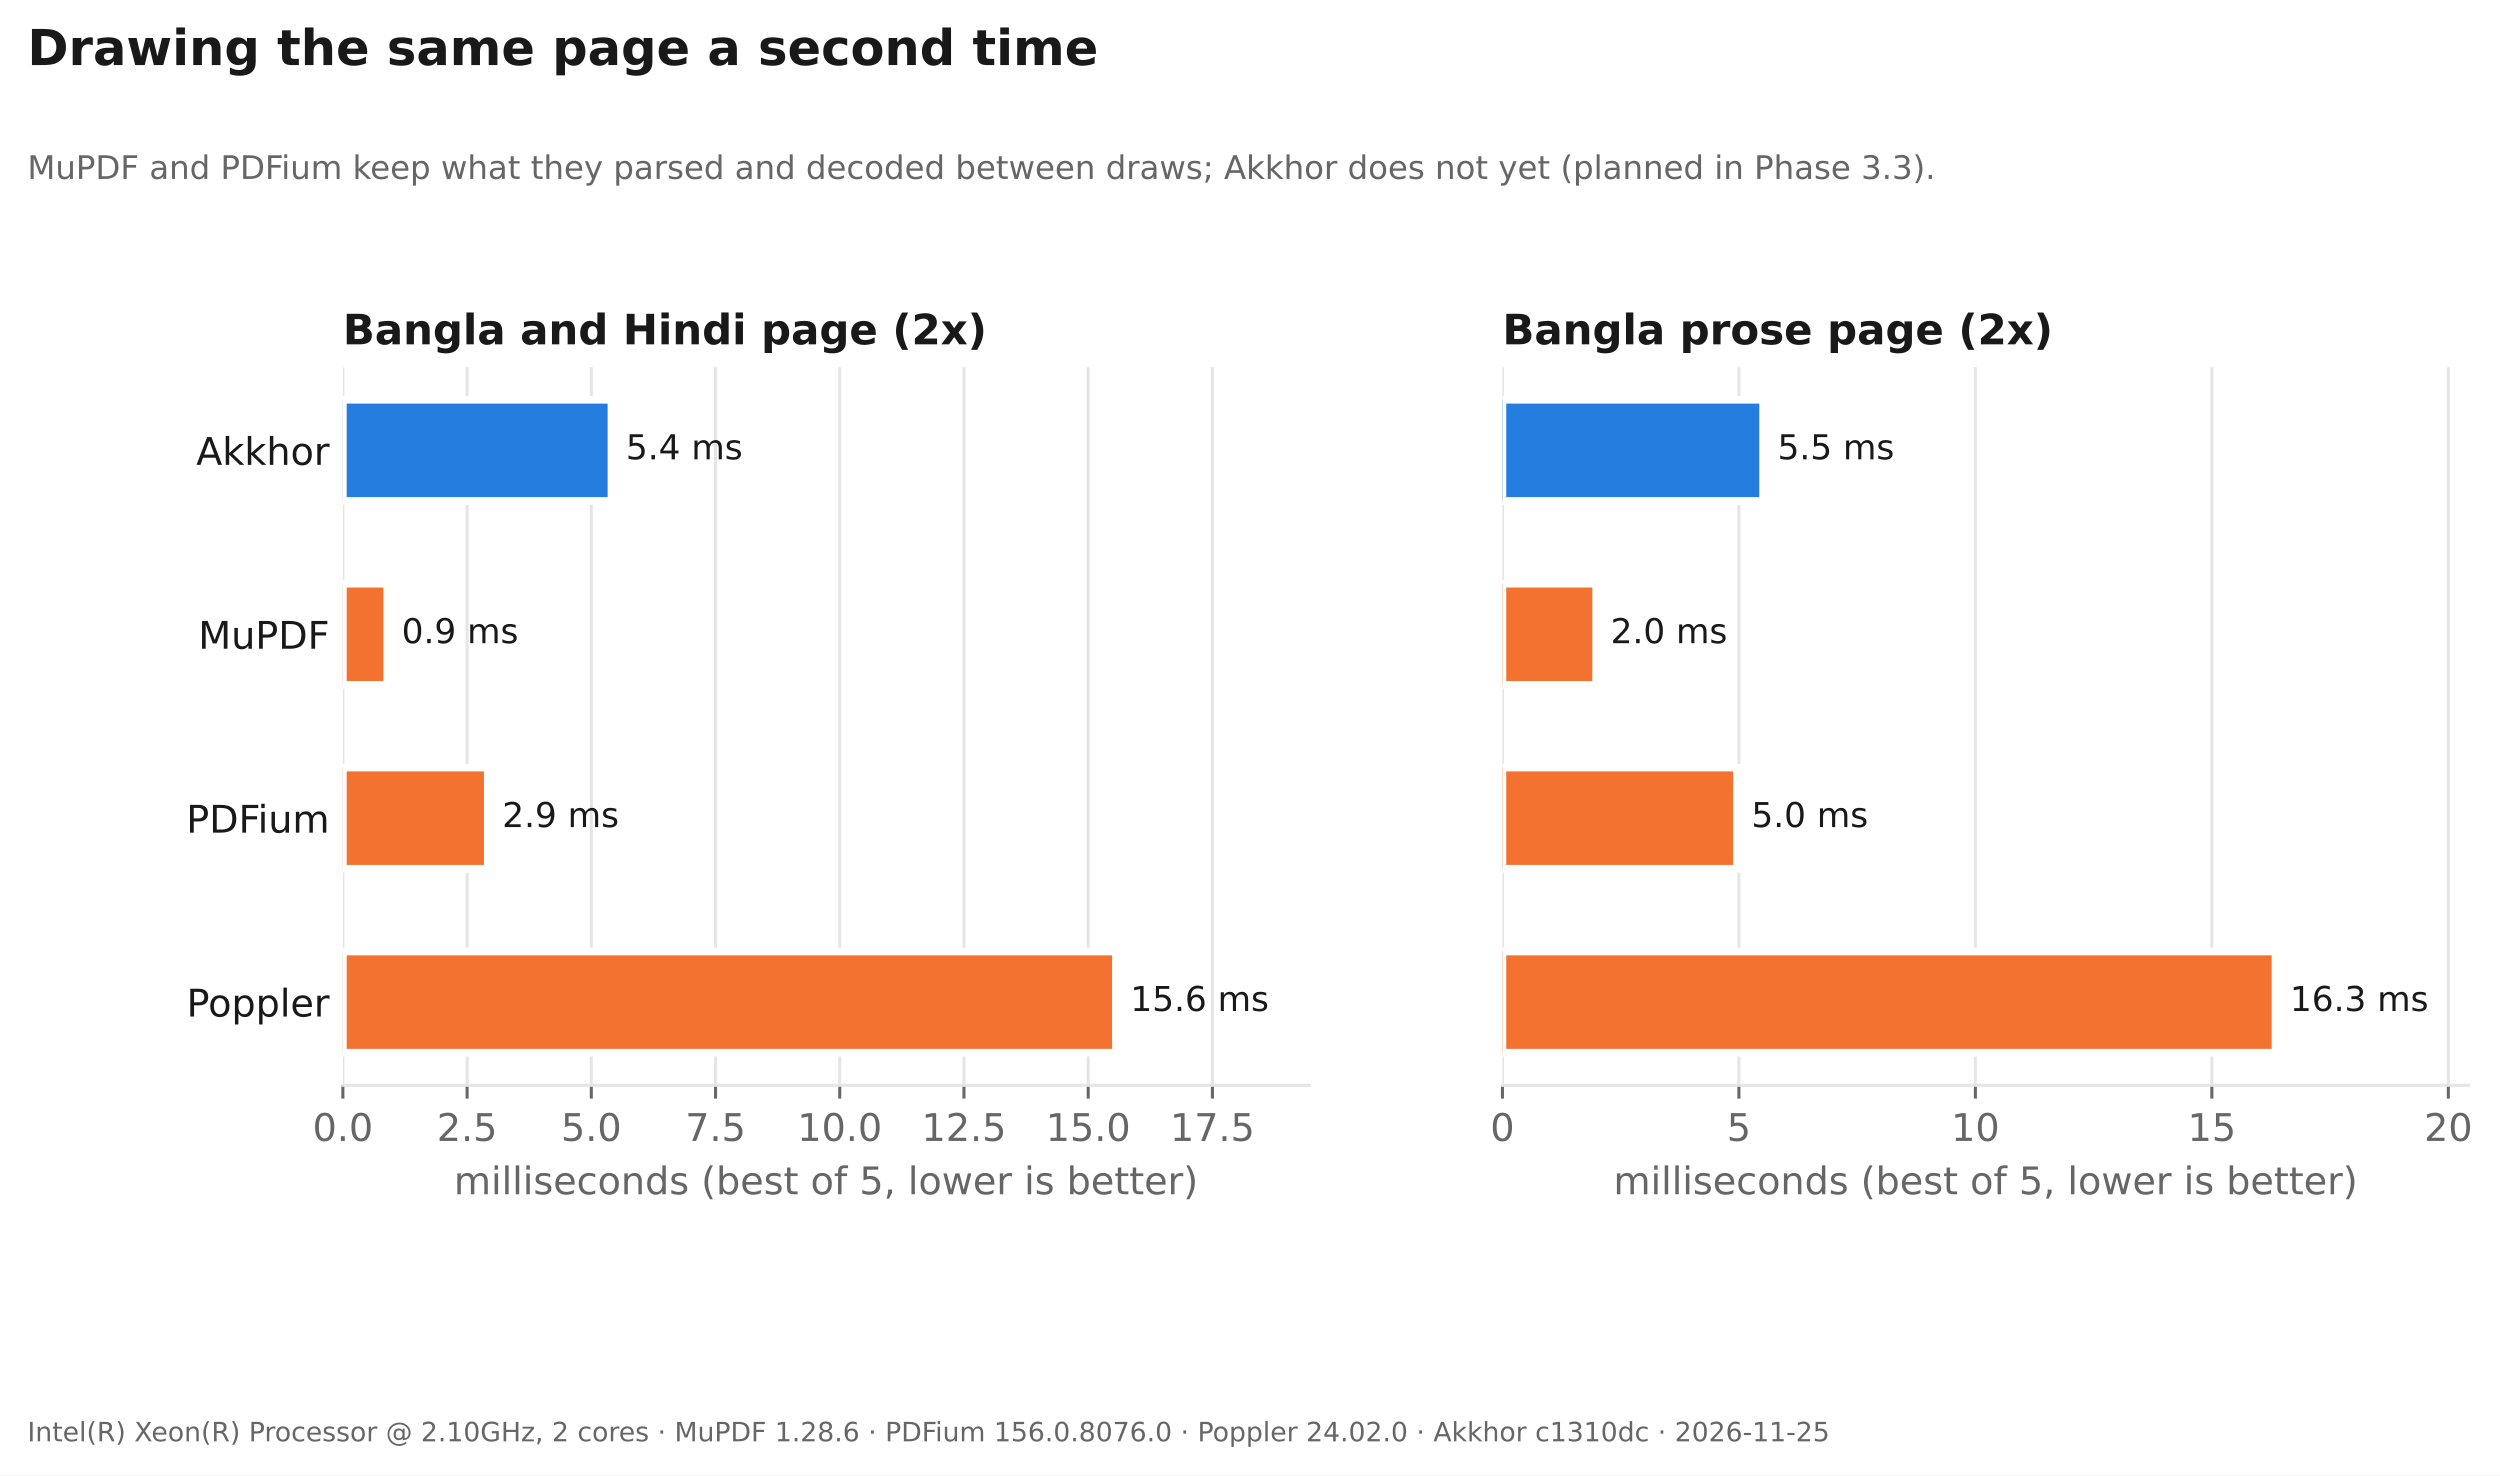
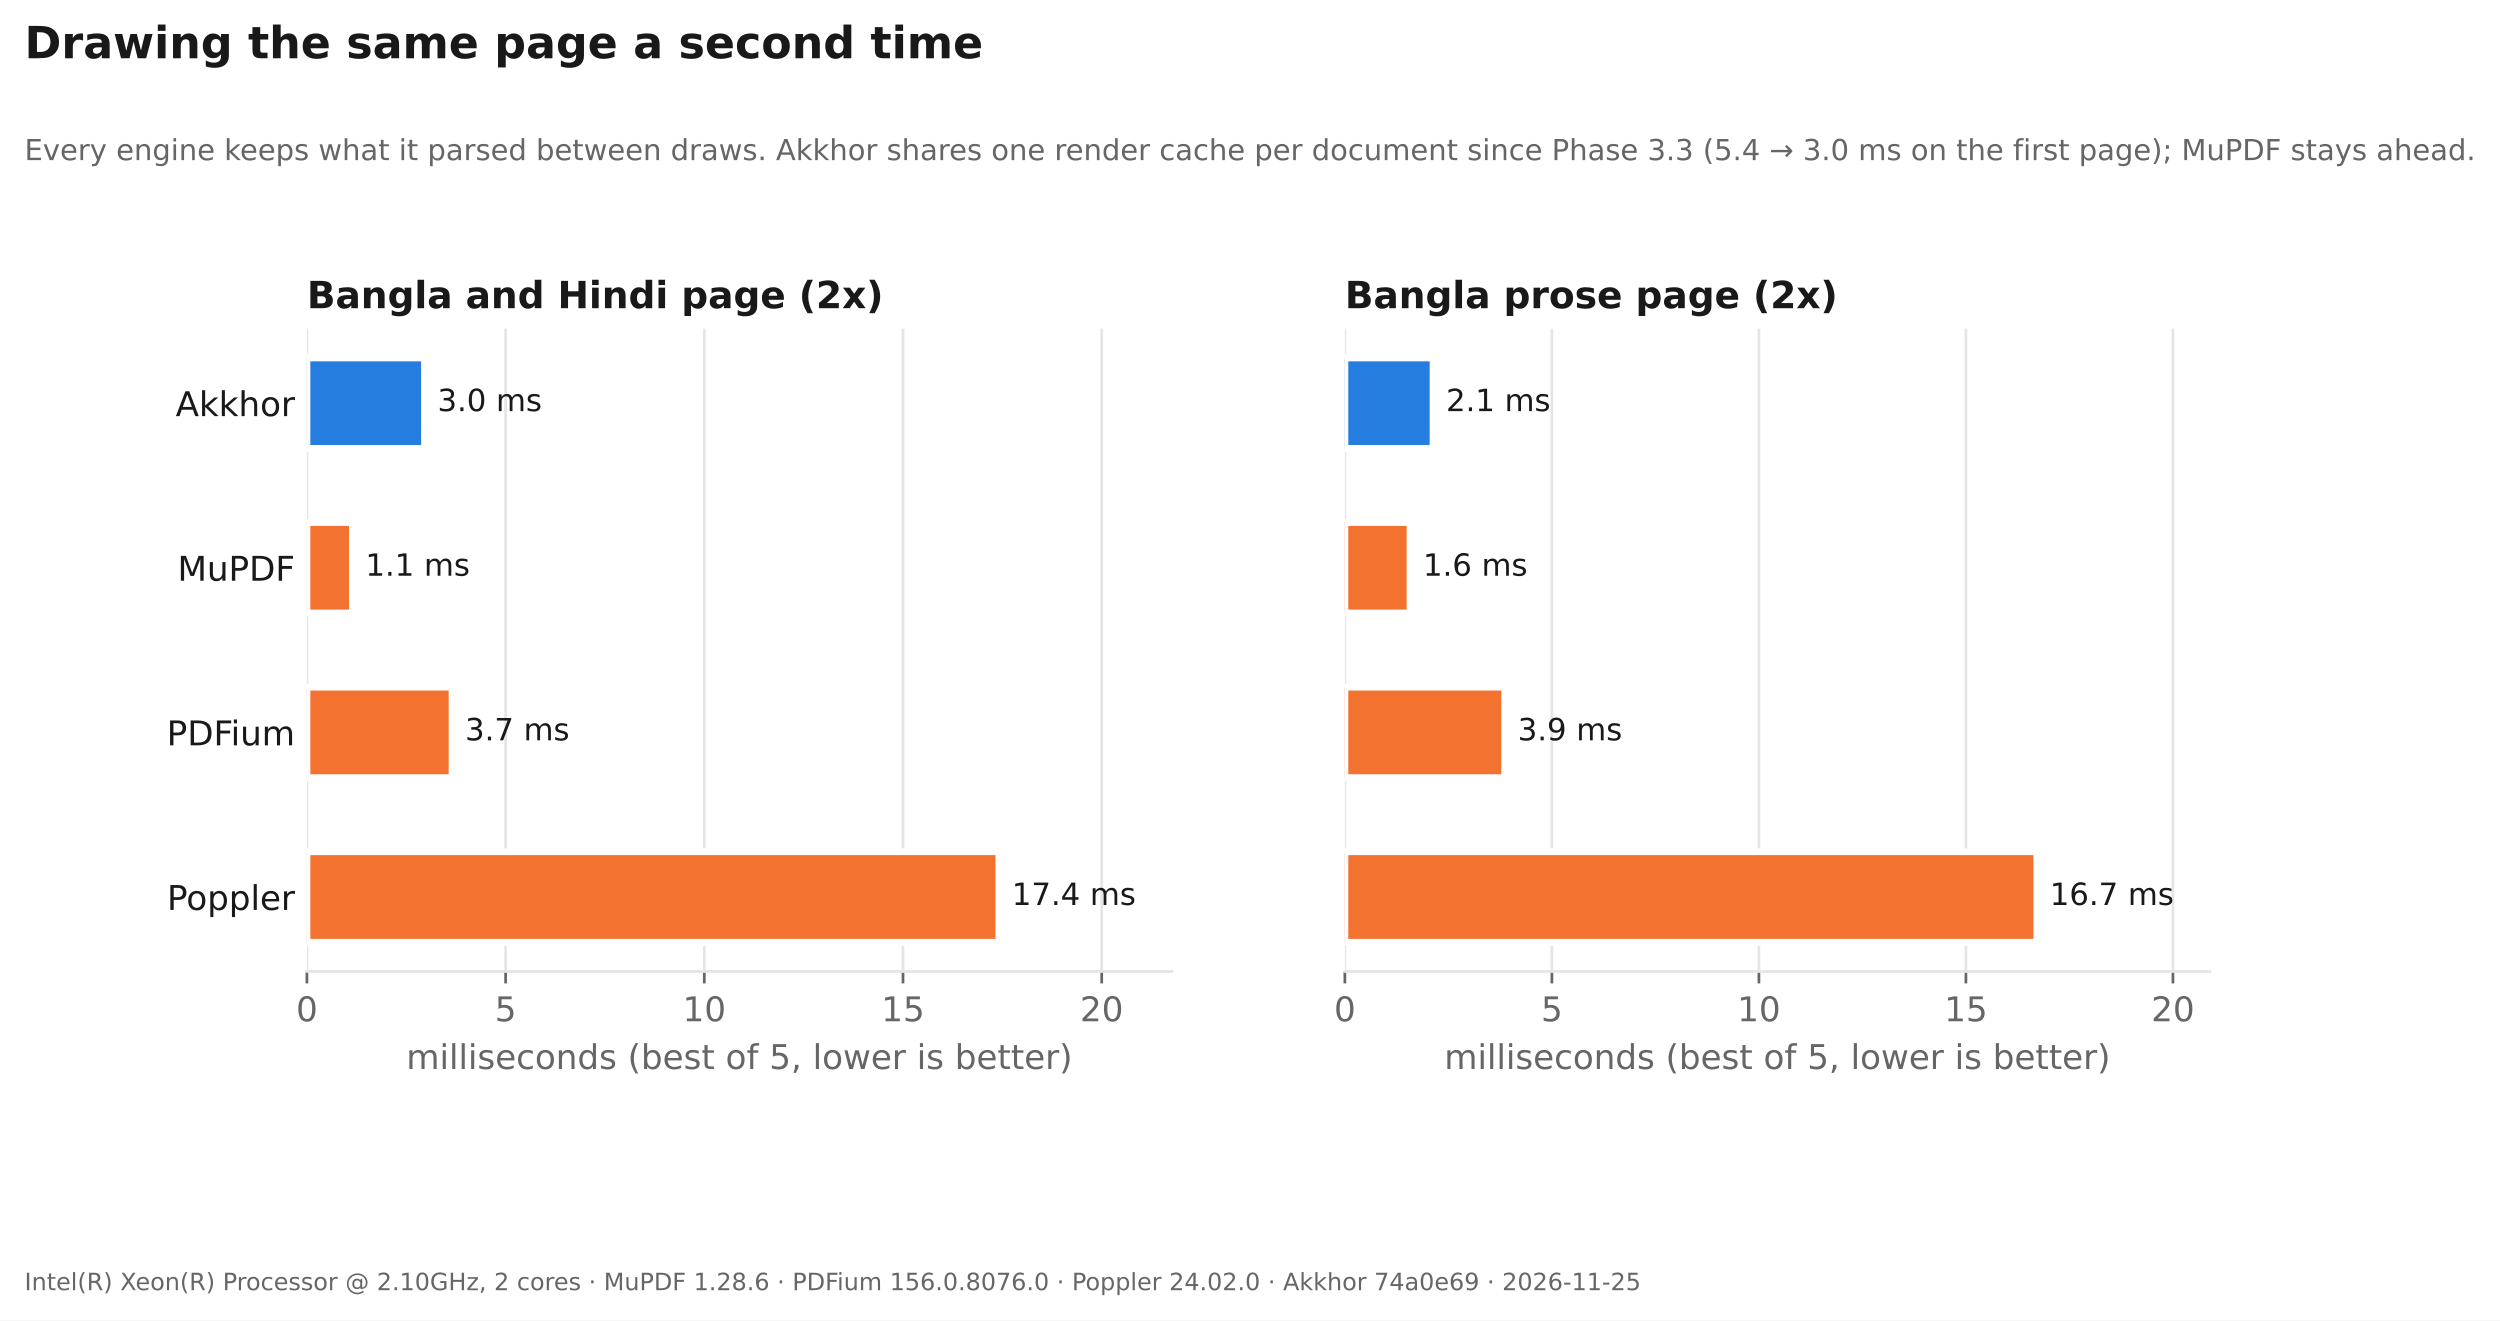
- <svg xmlns="http://www.w3.org/2000/svg" xmlns:xlink="http://www.w3.org/1999/xlink" width="656.209pt" height="387.202pt" viewBox="0 0 656.209 387.202" version="1.1">
+ <svg xmlns="http://www.w3.org/2000/svg" xmlns:xlink="http://www.w3.org/1999/xlink" width="733.084pt" height="387.202pt" viewBox="0 0 733.084 387.202" version="1.1">
  <defs>
    <style type="text/css">*{stroke-linejoin: round; stroke-linecap: butt}</style>
  </defs>
  <g id="figure_1">
    <g id="patch_1">
-       <path d="M 0 387.202  L 656.209 387.202  L 656.209 0  L 0 0  z " style="fill: #ffffff" />
+       <path d="M 0 387.202  L 733.084 387.202  L 733.084 0  L 0 0  z " style="fill: #ffffff" />
    </g>
    <g id="axes_1">
      <g id="patch_2">
        <path d="M 90 284.873  L 343.636 284.873  L 343.636 96.377  L 90 96.377  z " style="fill: #ffffff" />
      </g>
      <g id="matplotlib.axis_1">
        <g id="xtick_1">
          <g id="line2d_1">
-             <path d="M 90 284.873  L 90 96.377  " clip-path="url(#peb1d6f8722)" style="fill: none; stroke: #e5e5e5; stroke-width: 0.8; stroke-linecap: square" />
+             <path d="M 90 284.873  L 90 96.377  " clip-path="url(#p897257b5e4)" style="fill: none; stroke: #e5e5e5; stroke-width: 0.8; stroke-linecap: square" />
          </g>
          <g id="line2d_2">
            <defs>
-               <path id="md791f302a6" d="M 0 0  L 0 3.5  " style="stroke: #666666; stroke-width: 0.8" />
+               <path id="m7581467f83" d="M 0 0  L 0 3.5  " style="stroke: #666666; stroke-width: 0.8" />
            </defs>
            <g>
-               <use xlink:href="#md791f302a6" x="90" y="284.873" style="fill: #666666; stroke: #666666; stroke-width: 0.8" />
+               <use xlink:href="#m7581467f83" x="90" y="284.873" style="fill: #666666; stroke: #666666; stroke-width: 0.8" />
            </g>
          </g>
          <g id="text_1">
-             <text style="font-size: 10px; font-family: 'DejaVu Sans'; text-anchor: middle; fill: #666666" x="90" y="299.471" transform="rotate(-0 90 299.4707)">0.0</text>
+             <text style="font-size: 10px; font-family: 'DejaVu Sans'; text-anchor: middle; fill: #666666" x="90" y="299.471" transform="rotate(-0 90 299.4707)">0</text>
          </g>
        </g>
        <g id="xtick_2">
          <g id="line2d_3">
-             <path d="M 122.605 284.873  L 122.605 96.377  " clip-path="url(#peb1d6f8722)" style="fill: none; stroke: #e5e5e5; stroke-width: 0.8; stroke-linecap: square" />
+             <path d="M 148.264 284.873  L 148.264 96.377  " clip-path="url(#p897257b5e4)" style="fill: none; stroke: #e5e5e5; stroke-width: 0.8; stroke-linecap: square" />
          </g>
          <g id="line2d_4">
            <g>
-               <use xlink:href="#md791f302a6" x="122.605" y="284.873" style="fill: #666666; stroke: #666666; stroke-width: 0.8" />
+               <use xlink:href="#m7581467f83" x="148.264" y="284.873" style="fill: #666666; stroke: #666666; stroke-width: 0.8" />
            </g>
          </g>
          <g id="text_2">
-             <text style="font-size: 10px; font-family: 'DejaVu Sans'; text-anchor: middle; fill: #666666" x="122.605" y="299.471" transform="rotate(-0 122.6053 299.4707)">2.5</text>
+             <text style="font-size: 10px; font-family: 'DejaVu Sans'; text-anchor: middle; fill: #666666" x="148.264" y="299.471" transform="rotate(-0 148.2637 299.4707)">5</text>
          </g>
        </g>
        <g id="xtick_3">
          <g id="line2d_5">
-             <path d="M 155.211 284.873  L 155.211 96.377  " clip-path="url(#peb1d6f8722)" style="fill: none; stroke: #e5e5e5; stroke-width: 0.8; stroke-linecap: square" />
+             <path d="M 206.527 284.873  L 206.527 96.377  " clip-path="url(#p897257b5e4)" style="fill: none; stroke: #e5e5e5; stroke-width: 0.8; stroke-linecap: square" />
          </g>
          <g id="line2d_6">
            <g>
-               <use xlink:href="#md791f302a6" x="155.211" y="284.873" style="fill: #666666; stroke: #666666; stroke-width: 0.8" />
+               <use xlink:href="#m7581467f83" x="206.527" y="284.873" style="fill: #666666; stroke: #666666; stroke-width: 0.8" />
            </g>
          </g>
          <g id="text_3">
-             <text style="font-size: 10px; font-family: 'DejaVu Sans'; text-anchor: middle; fill: #666666" x="155.211" y="299.471" transform="rotate(-0 155.2105 299.4707)">5.0</text>
+             <text style="font-size: 10px; font-family: 'DejaVu Sans'; text-anchor: middle; fill: #666666" x="206.527" y="299.471" transform="rotate(-0 206.5274 299.4707)">10</text>
          </g>
        </g>
        <g id="xtick_4">
          <g id="line2d_7">
-             <path d="M 187.816 284.873  L 187.816 96.377  " clip-path="url(#peb1d6f8722)" style="fill: none; stroke: #e5e5e5; stroke-width: 0.8; stroke-linecap: square" />
+             <path d="M 264.791 284.873  L 264.791 96.377  " clip-path="url(#p897257b5e4)" style="fill: none; stroke: #e5e5e5; stroke-width: 0.8; stroke-linecap: square" />
          </g>
          <g id="line2d_8">
            <g>
-               <use xlink:href="#md791f302a6" x="187.816" y="284.873" style="fill: #666666; stroke: #666666; stroke-width: 0.8" />
+               <use xlink:href="#m7581467f83" x="264.791" y="284.873" style="fill: #666666; stroke: #666666; stroke-width: 0.8" />
            </g>
          </g>
          <g id="text_4">
-             <text style="font-size: 10px; font-family: 'DejaVu Sans'; text-anchor: middle; fill: #666666" x="187.816" y="299.471" transform="rotate(-0 187.8158 299.4707)">7.5</text>
+             <text style="font-size: 10px; font-family: 'DejaVu Sans'; text-anchor: middle; fill: #666666" x="264.791" y="299.471" transform="rotate(-0 264.791 299.4707)">15</text>
          </g>
        </g>
        <g id="xtick_5">
          <g id="line2d_9">
-             <path d="M 220.421 284.873  L 220.421 96.377  " clip-path="url(#peb1d6f8722)" style="fill: none; stroke: #e5e5e5; stroke-width: 0.8; stroke-linecap: square" />
+             <path d="M 323.055 284.873  L 323.055 96.377  " clip-path="url(#p897257b5e4)" style="fill: none; stroke: #e5e5e5; stroke-width: 0.8; stroke-linecap: square" />
          </g>
          <g id="line2d_10">
            <g>
-               <use xlink:href="#md791f302a6" x="220.421" y="284.873" style="fill: #666666; stroke: #666666; stroke-width: 0.8" />
+               <use xlink:href="#m7581467f83" x="323.055" y="284.873" style="fill: #666666; stroke: #666666; stroke-width: 0.8" />
            </g>
          </g>
          <g id="text_5">
-             <text style="font-size: 10px; font-family: 'DejaVu Sans'; text-anchor: middle; fill: #666666" x="220.421" y="299.471" transform="rotate(-0 220.4211 299.4707)">10.0</text>
-           </g>
-         </g>
-         <g id="xtick_6">
-           <g id="line2d_11">
-             <path d="M 253.026 284.873  L 253.026 96.377  " clip-path="url(#peb1d6f8722)" style="fill: none; stroke: #e5e5e5; stroke-width: 0.8; stroke-linecap: square" />
-           </g>
-           <g id="line2d_12">
-             <g>
-               <use xlink:href="#md791f302a6" x="253.026" y="284.873" style="fill: #666666; stroke: #666666; stroke-width: 0.8" />
-             </g>
-           </g>
-           <g id="text_6">
-             <text style="font-size: 10px; font-family: 'DejaVu Sans'; text-anchor: middle; fill: #666666" x="253.026" y="299.471" transform="rotate(-0 253.0263 299.4707)">12.5</text>
-           </g>
-         </g>
-         <g id="xtick_7">
-           <g id="line2d_13">
-             <path d="M 285.632 284.873  L 285.632 96.377  " clip-path="url(#peb1d6f8722)" style="fill: none; stroke: #e5e5e5; stroke-width: 0.8; stroke-linecap: square" />
-           </g>
-           <g id="line2d_14">
-             <g>
-               <use xlink:href="#md791f302a6" x="285.632" y="284.873" style="fill: #666666; stroke: #666666; stroke-width: 0.8" />
-             </g>
-           </g>
-           <g id="text_7">
-             <text style="font-size: 10px; font-family: 'DejaVu Sans'; text-anchor: middle; fill: #666666" x="285.632" y="299.471" transform="rotate(-0 285.6316 299.4707)">15.0</text>
-           </g>
-         </g>
-         <g id="xtick_8">
-           <g id="line2d_15">
-             <path d="M 318.237 284.873  L 318.237 96.377  " clip-path="url(#peb1d6f8722)" style="fill: none; stroke: #e5e5e5; stroke-width: 0.8; stroke-linecap: square" />
-           </g>
-           <g id="line2d_16">
-             <g>
-               <use xlink:href="#md791f302a6" x="318.237" y="284.873" style="fill: #666666; stroke: #666666; stroke-width: 0.8" />
-             </g>
-           </g>
-           <g id="text_8">
-             <text style="font-size: 10px; font-family: 'DejaVu Sans'; text-anchor: middle; fill: #666666" x="318.237" y="299.471" transform="rotate(-0 318.2369 299.4707)">17.5</text>
-           </g>
-         </g>
-         <g id="text_9">
+             <text style="font-size: 10px; font-family: 'DejaVu Sans'; text-anchor: middle; fill: #666666" x="323.055" y="299.471" transform="rotate(-0 323.0547 299.4707)">20</text>
+           </g>
+         </g>
+         <g id="text_6">
          <text style="font-size: 10px; font-family: 'DejaVu Sans'; text-anchor: middle; fill: #666666" x="216.818" y="313.471" transform="rotate(-0 216.8182 313.4715)">milliseconds (best of 5, lower is better)</text>
        </g>
      </g>
      <g id="matplotlib.axis_2">
        <g id="ytick_1">
-           <g id="line2d_17" />
+           <g id="line2d_11" />
+           <g id="text_7">
+             <text style="font-size: 10px; font-family: 'DejaVu Sans'; text-anchor: end; fill: #191919" x="86.5" y="122.019" transform="rotate(-0 86.5 122.0186)">Akkhor</text>
+           </g>
+         </g>
+         <g id="ytick_2">
+           <g id="line2d_12" />
+           <g id="text_8">
+             <text style="font-size: 10px; font-family: 'DejaVu Sans'; text-anchor: end; fill: #191919" x="86.5" y="170.289" transform="rotate(-0 86.5 170.2886)">MuPDF</text>
+           </g>
+         </g>
+         <g id="ytick_3">
+           <g id="line2d_13" />
+           <g id="text_9">
+             <text style="font-size: 10px; font-family: 'DejaVu Sans'; text-anchor: end; fill: #191919" x="86.5" y="218.559" transform="rotate(-0 86.5 218.5594)">PDFium</text>
+           </g>
+         </g>
+         <g id="ytick_4">
+           <g id="line2d_14" />
          <g id="text_10">
-             <text style="font-size: 10px; font-family: 'DejaVu Sans'; text-anchor: end; fill: #191919" x="86.5" y="122.019" transform="rotate(-0 86.5 122.0186)">Akkhor</text>
-           </g>
-         </g>
-         <g id="ytick_2">
-           <g id="line2d_18" />
-           <g id="text_11">
-             <text style="font-size: 10px; font-family: 'DejaVu Sans'; text-anchor: end; fill: #191919" x="86.5" y="170.289" transform="rotate(-0 86.5 170.2886)">MuPDF</text>
-           </g>
-         </g>
-         <g id="ytick_3">
-           <g id="line2d_19" />
-           <g id="text_12">
-             <text style="font-size: 10px; font-family: 'DejaVu Sans'; text-anchor: end; fill: #191919" x="86.5" y="218.559" transform="rotate(-0 86.5 218.5594)">PDFium</text>
-           </g>
-         </g>
-         <g id="ytick_4">
-           <g id="line2d_20" />
-           <g id="text_13">
            <text style="font-size: 10px; font-family: 'DejaVu Sans'; text-anchor: end; fill: #191919" x="86.5" y="266.83" transform="rotate(-0 86.5 266.8299)">Poppler</text>
          </g>
        </g>
      </g>
      <g id="patch_3">
-         <path d="M 90 131.494  L 160.493 131.494  L 160.493 104.945  L 90 104.945  z " clip-path="url(#peb1d6f8722)" style="fill: #257de0; stroke: #ffffff; stroke-width: 2; stroke-linejoin: miter" />
+         <path d="M 90 131.494  L 124.48 131.494  L 124.48 104.945  L 90 104.945  z " clip-path="url(#p897257b5e4)" style="fill: #257de0; stroke: #ffffff; stroke-width: 2; stroke-linejoin: miter" />
      </g>
      <g id="patch_4">
-         <path d="M 90 179.764  L 101.634 179.764  L 101.634 153.215  L 90 153.215  z " clip-path="url(#peb1d6f8722)" style="fill: #f47230; stroke: #ffffff; stroke-width: 2; stroke-linejoin: miter" />
+         <path d="M 90 179.764  L 103.354 179.764  L 103.354 153.215  L 90 153.215  z " clip-path="url(#p897257b5e4)" style="fill: #f47230; stroke: #ffffff; stroke-width: 2; stroke-linejoin: miter" />
      </g>
      <g id="patch_5">
-         <path d="M 90 228.035  L 128.031 228.035  L 128.031 201.486  L 90 201.486  z " clip-path="url(#peb1d6f8722)" style="fill: #f47230; stroke: #ffffff; stroke-width: 2; stroke-linejoin: miter" />
+         <path d="M 90 228.035  L 132.567 228.035  L 132.567 201.486  L 90 201.486  z " clip-path="url(#p897257b5e4)" style="fill: #f47230; stroke: #ffffff; stroke-width: 2; stroke-linejoin: miter" />
      </g>
      <g id="patch_6">
-         <path d="M 90 276.305  L 292.909 276.305  L 292.909 249.756  L 90 249.756  z " clip-path="url(#peb1d6f8722)" style="fill: #f47230; stroke: #ffffff; stroke-width: 2; stroke-linejoin: miter" />
+         <path d="M 90 276.305  L 292.909 276.305  L 292.909 249.756  L 90 249.756  z " clip-path="url(#p897257b5e4)" style="fill: #f47230; stroke: #ffffff; stroke-width: 2; stroke-linejoin: miter" />
      </g>
      <g id="patch_7">
        <path d="M 90 284.873  L 343.636 284.873  " style="fill: none; stroke: #e5e5e5; stroke-width: 0.8; stroke-linejoin: miter; stroke-linecap: square" />
      </g>
+       <g id="text_11">
+         <text style="font-size: 9px; font-family: 'DejaVu Sans'; text-anchor: start; fill: #191919" x="128.285" y="120.557" transform="rotate(-0 128.285 120.5573)">3.0 ms</text>
+       </g>
+       <g id="text_12">
+         <text style="font-size: 9px; font-family: 'DejaVu Sans'; text-anchor: start; fill: #191919" x="107.159" y="168.828" transform="rotate(-0 107.1586 168.8277)">1.1 ms</text>
+       </g>
+       <g id="text_13">
+         <text style="font-size: 9px; font-family: 'DejaVu Sans'; text-anchor: start; fill: #191919" x="136.372" y="217.098" transform="rotate(-0 136.372 217.0981)">3.7 ms</text>
+       </g>
      <g id="text_14">
-         <text style="font-size: 9px; font-family: 'DejaVu Sans'; text-anchor: start; fill: #191919" x="164.297" y="120.557" transform="rotate(-0 164.2971 120.5573)">5.4 ms</text>
+         <text style="font-size: 9px; font-family: 'DejaVu Sans'; text-anchor: start; fill: #191919" x="296.714" y="265.369" transform="rotate(-0 296.7136 265.3685)">17.4 ms</text>
      </g>
      <g id="text_15">
-         <text style="font-size: 9px; font-family: 'DejaVu Sans'; text-anchor: start; fill: #191919" x="105.438" y="168.828" transform="rotate(-0 105.4381 168.8277)">0.9 ms</text>
-       </g>
-       <g id="text_16">
-         <text style="font-size: 9px; font-family: 'DejaVu Sans'; text-anchor: start; fill: #191919" x="131.835" y="217.098" transform="rotate(-0 131.8353 217.0981)">2.9 ms</text>
-       </g>
-       <g id="text_17">
-         <text style="font-size: 9px; font-family: 'DejaVu Sans'; text-anchor: start; fill: #191919" x="296.714" y="265.369" transform="rotate(-0 296.7136 265.3685)">15.6 ms</text>
-       </g>
-       <g id="text_18">
        <text style="font-weight: 700; font-size: 11px; font-family: 'DejaVu Sans'; text-anchor: start; fill: #191919" x="90" y="90.377" transform="rotate(-0 90 90.37702)">Bangla and Hindi page (2x)</text>
      </g>
    </g>
    <g id="axes_2">
      <g id="patch_8">
        <path d="M 394.364 284.873  L 648 284.873  L 648 96.377  L 394.364 96.377  z " style="fill: #ffffff" />
      </g>
      <g id="matplotlib.axis_3">
+         <g id="xtick_6">
+           <g id="line2d_15">
+             <path d="M 394.364 284.873  L 394.364 96.377  " clip-path="url(#pc9429b6fae)" style="fill: none; stroke: #e5e5e5; stroke-width: 0.8; stroke-linecap: square" />
+           </g>
+           <g id="line2d_16">
+             <g>
+               <use xlink:href="#m7581467f83" x="394.364" y="284.873" style="fill: #666666; stroke: #666666; stroke-width: 0.8" />
+             </g>
+           </g>
+           <g id="text_16">
+             <text style="font-size: 10px; font-family: 'DejaVu Sans'; text-anchor: middle; fill: #666666" x="394.364" y="299.471" transform="rotate(-0 394.3636 299.4707)">0</text>
+           </g>
+         </g>
+         <g id="xtick_7">
+           <g id="line2d_17">
+             <path d="M 455.068 284.873  L 455.068 96.377  " clip-path="url(#pc9429b6fae)" style="fill: none; stroke: #e5e5e5; stroke-width: 0.8; stroke-linecap: square" />
+           </g>
+           <g id="line2d_18">
+             <g>
+               <use xlink:href="#m7581467f83" x="455.068" y="284.873" style="fill: #666666; stroke: #666666; stroke-width: 0.8" />
+             </g>
+           </g>
+           <g id="text_17">
+             <text style="font-size: 10px; font-family: 'DejaVu Sans'; text-anchor: middle; fill: #666666" x="455.068" y="299.471" transform="rotate(-0 455.0676 299.4707)">5</text>
+           </g>
+         </g>
+         <g id="xtick_8">
+           <g id="line2d_19">
+             <path d="M 515.772 284.873  L 515.772 96.377  " clip-path="url(#pc9429b6fae)" style="fill: none; stroke: #e5e5e5; stroke-width: 0.8; stroke-linecap: square" />
+           </g>
+           <g id="line2d_20">
+             <g>
+               <use xlink:href="#m7581467f83" x="515.772" y="284.873" style="fill: #666666; stroke: #666666; stroke-width: 0.8" />
+             </g>
+           </g>
+           <g id="text_18">
+             <text style="font-size: 10px; font-family: 'DejaVu Sans'; text-anchor: middle; fill: #666666" x="515.772" y="299.471" transform="rotate(-0 515.7716 299.4707)">10</text>
+           </g>
+         </g>
        <g id="xtick_9">
          <g id="line2d_21">
-             <path d="M 394.364 284.873  L 394.364 96.377  " clip-path="url(#p746ae11f3a)" style="fill: none; stroke: #e5e5e5; stroke-width: 0.8; stroke-linecap: square" />
+             <path d="M 576.476 284.873  L 576.476 96.377  " clip-path="url(#pc9429b6fae)" style="fill: none; stroke: #e5e5e5; stroke-width: 0.8; stroke-linecap: square" />
          </g>
          <g id="line2d_22">
            <g>
-               <use xlink:href="#md791f302a6" x="394.364" y="284.873" style="fill: #666666; stroke: #666666; stroke-width: 0.8" />
+               <use xlink:href="#m7581467f83" x="576.476" y="284.873" style="fill: #666666; stroke: #666666; stroke-width: 0.8" />
            </g>
          </g>
          <g id="text_19">
-             <text style="font-size: 10px; font-family: 'DejaVu Sans'; text-anchor: middle; fill: #666666" x="394.364" y="299.471" transform="rotate(-0 394.3636 299.4707)">0</text>
+             <text style="font-size: 10px; font-family: 'DejaVu Sans'; text-anchor: middle; fill: #666666" x="576.476" y="299.471" transform="rotate(-0 576.4755 299.4707)">15</text>
          </g>
        </g>
        <g id="xtick_10">
          <g id="line2d_23">
-             <path d="M 456.434 284.873  L 456.434 96.377  " clip-path="url(#p746ae11f3a)" style="fill: none; stroke: #e5e5e5; stroke-width: 0.8; stroke-linecap: square" />
+             <path d="M 637.18 284.873  L 637.18 96.377  " clip-path="url(#pc9429b6fae)" style="fill: none; stroke: #e5e5e5; stroke-width: 0.8; stroke-linecap: square" />
          </g>
          <g id="line2d_24">
            <g>
-               <use xlink:href="#md791f302a6" x="456.434" y="284.873" style="fill: #666666; stroke: #666666; stroke-width: 0.8" />
+               <use xlink:href="#m7581467f83" x="637.18" y="284.873" style="fill: #666666; stroke: #666666; stroke-width: 0.8" />
            </g>
          </g>
          <g id="text_20">
-             <text style="font-size: 10px; font-family: 'DejaVu Sans'; text-anchor: middle; fill: #666666" x="456.434" y="299.471" transform="rotate(-0 456.4343 299.4707)">5</text>
-           </g>
-         </g>
-         <g id="xtick_11">
-           <g id="line2d_25">
-             <path d="M 518.505 284.873  L 518.505 96.377  " clip-path="url(#p746ae11f3a)" style="fill: none; stroke: #e5e5e5; stroke-width: 0.8; stroke-linecap: square" />
-           </g>
-           <g id="line2d_26">
-             <g>
-               <use xlink:href="#md791f302a6" x="518.505" y="284.873" style="fill: #666666; stroke: #666666; stroke-width: 0.8" />
-             </g>
-           </g>
-           <g id="text_21">
-             <text style="font-size: 10px; font-family: 'DejaVu Sans'; text-anchor: middle; fill: #666666" x="518.505" y="299.471" transform="rotate(-0 518.505 299.4707)">10</text>
-           </g>
-         </g>
-         <g id="xtick_12">
-           <g id="line2d_27">
-             <path d="M 580.576 284.873  L 580.576 96.377  " clip-path="url(#p746ae11f3a)" style="fill: none; stroke: #e5e5e5; stroke-width: 0.8; stroke-linecap: square" />
-           </g>
-           <g id="line2d_28">
-             <g>
-               <use xlink:href="#md791f302a6" x="580.576" y="284.873" style="fill: #666666; stroke: #666666; stroke-width: 0.8" />
-             </g>
-           </g>
-           <g id="text_22">
-             <text style="font-size: 10px; font-family: 'DejaVu Sans'; text-anchor: middle; fill: #666666" x="580.576" y="299.471" transform="rotate(-0 580.5757 299.4707)">15</text>
-           </g>
-         </g>
-         <g id="xtick_13">
-           <g id="line2d_29">
-             <path d="M 642.646 284.873  L 642.646 96.377  " clip-path="url(#p746ae11f3a)" style="fill: none; stroke: #e5e5e5; stroke-width: 0.8; stroke-linecap: square" />
-           </g>
-           <g id="line2d_30">
-             <g>
-               <use xlink:href="#md791f302a6" x="642.646" y="284.873" style="fill: #666666; stroke: #666666; stroke-width: 0.8" />
-             </g>
-           </g>
-           <g id="text_23">
-             <text style="font-size: 10px; font-family: 'DejaVu Sans'; text-anchor: middle; fill: #666666" x="642.646" y="299.471" transform="rotate(-0 642.6464 299.4707)">20</text>
-           </g>
-         </g>
-         <g id="text_24">
+             <text style="font-size: 10px; font-family: 'DejaVu Sans'; text-anchor: middle; fill: #666666" x="637.18" y="299.471" transform="rotate(-0 637.1795 299.4707)">20</text>
+           </g>
+         </g>
+         <g id="text_21">
          <text style="font-size: 10px; font-family: 'DejaVu Sans'; text-anchor: middle; fill: #666666" x="521.182" y="313.471" transform="rotate(-0 521.1818 313.4715)">milliseconds (best of 5, lower is better)</text>
        </g>
      </g>
      <g id="matplotlib.axis_4">
        <g id="ytick_5">
-           <g id="line2d_31" />
+           <g id="line2d_25" />
        </g>
        <g id="ytick_6">
-           <g id="line2d_32" />
+           <g id="line2d_26" />
        </g>
        <g id="ytick_7">
-           <g id="line2d_33" />
+           <g id="line2d_27" />
        </g>
        <g id="ytick_8">
-           <g id="line2d_34" />
+           <g id="line2d_28" />
        </g>
      </g>
      <g id="patch_9">
-         <path d="M 394.364 131.494  L 462.778 131.494  L 462.778 104.945  L 394.364 104.945  z " clip-path="url(#p746ae11f3a)" style="fill: #257de0; stroke: #ffffff; stroke-width: 2; stroke-linejoin: miter" />
+         <path d="M 394.364 131.494  L 420.224 131.494  L 420.224 104.945  L 394.364 104.945  z " clip-path="url(#pc9429b6fae)" style="fill: #257de0; stroke: #ffffff; stroke-width: 2; stroke-linejoin: miter" />
      </g>
      <g id="patch_10">
-         <path d="M 394.364 179.764  L 418.956 179.764  L 418.956 153.215  L 394.364 153.215  z " clip-path="url(#p746ae11f3a)" style="fill: #f47230; stroke: #ffffff; stroke-width: 2; stroke-linejoin: miter" />
+         <path d="M 394.364 179.764  L 413.473 179.764  L 413.473 153.215  L 394.364 153.215  z " clip-path="url(#pc9429b6fae)" style="fill: #f47230; stroke: #ffffff; stroke-width: 2; stroke-linejoin: miter" />
      </g>
      <g id="patch_11">
-         <path d="M 394.364 228.035  L 455.913 228.035  L 455.913 201.486  L 394.364 201.486  z " clip-path="url(#p746ae11f3a)" style="fill: #f47230; stroke: #ffffff; stroke-width: 2; stroke-linejoin: miter" />
+         <path d="M 394.364 228.035  L 441.251 228.035  L 441.251 201.486  L 394.364 201.486  z " clip-path="url(#pc9429b6fae)" style="fill: #f47230; stroke: #ffffff; stroke-width: 2; stroke-linejoin: miter" />
      </g>
      <g id="patch_12">
-         <path d="M 394.364 276.305  L 597.273 276.305  L 597.273 249.756  L 394.364 249.756  z " clip-path="url(#p746ae11f3a)" style="fill: #f47230; stroke: #ffffff; stroke-width: 2; stroke-linejoin: miter" />
+         <path d="M 394.364 276.305  L 597.273 276.305  L 597.273 249.756  L 394.364 249.756  z " clip-path="url(#pc9429b6fae)" style="fill: #f47230; stroke: #ffffff; stroke-width: 2; stroke-linejoin: miter" />
      </g>
      <g id="patch_13">
        <path d="M 394.364 284.873  L 648 284.873  " style="fill: none; stroke: #e5e5e5; stroke-width: 0.8; stroke-linejoin: miter; stroke-linecap: square" />
      </g>
+       <g id="text_22">
+         <text style="font-size: 9px; font-family: 'DejaVu Sans'; text-anchor: start; fill: #191919" x="424.028" y="120.557" transform="rotate(-0 424.0281 120.5573)">2.1 ms</text>
+       </g>
+       <g id="text_23">
+         <text style="font-size: 9px; font-family: 'DejaVu Sans'; text-anchor: start; fill: #191919" x="417.278" y="168.828" transform="rotate(-0 417.2778 168.8277)">1.6 ms</text>
+       </g>
+       <g id="text_24">
+         <text style="font-size: 9px; font-family: 'DejaVu Sans'; text-anchor: start; fill: #191919" x="445.056" y="217.098" transform="rotate(-0 445.0559 217.0981)">3.9 ms</text>
+       </g>
      <g id="text_25">
-         <text style="font-size: 9px; font-family: 'DejaVu Sans'; text-anchor: start; fill: #191919" x="466.582" y="120.557" transform="rotate(-0 466.5825 120.5573)">5.5 ms</text>
+         <text style="font-size: 9px; font-family: 'DejaVu Sans'; text-anchor: start; fill: #191919" x="601.077" y="265.369" transform="rotate(-0 601.0773 265.3685)">16.7 ms</text>
      </g>
      <g id="text_26">
-         <text style="font-size: 9px; font-family: 'DejaVu Sans'; text-anchor: start; fill: #191919" x="422.761" y="168.828" transform="rotate(-0 422.7606 168.8277)">2.0 ms</text>
-       </g>
-       <g id="text_27">
-         <text style="font-size: 9px; font-family: 'DejaVu Sans'; text-anchor: start; fill: #191919" x="459.717" y="217.098" transform="rotate(-0 459.7175 217.0981)">5.0 ms</text>
-       </g>
-       <g id="text_28">
-         <text style="font-size: 9px; font-family: 'DejaVu Sans'; text-anchor: start; fill: #191919" x="601.077" y="265.369" transform="rotate(-0 601.0773 265.3685)">16.3 ms</text>
-       </g>
-       <g id="text_29">
        <text style="font-weight: 700; font-size: 11px; font-family: 'DejaVu Sans'; text-anchor: start; fill: #191919" x="394.364" y="90.377" transform="rotate(-0 394.3636 90.37702)">Bangla prose page (2x)</text>
      </g>
    </g>
-     <g id="text_30">
+     <g id="text_27">
      <text style="font-weight: 700; font-size: 13px; font-family: 'DejaVu Sans'; text-anchor: start; fill: #191919" x="7.2" y="17.078" transform="rotate(-0 7.2 17.07797)">Drawing the same page a second time</text>
    </g>
-     <g id="text_31">
-       <text style="font-size: 8.5px; font-family: 'DejaVu Sans'; text-anchor: start; fill: #666666" x="7.2" y="46.959" transform="rotate(-0 7.2 46.95902)">MuPDF and PDFium keep what they parsed and decoded between draws; Akkhor does not yet (planned in Phase 3.3).</text>
-     </g>
-     <g id="text_32">
-       <text style="font-size: 7px; font-family: 'DejaVu Sans'; text-anchor: start; fill: #666666" x="7.2" y="378.32" transform="rotate(-0 7.2 378.3199)">Intel(R) Xeon(R) Processor @ 2.10GHz, 2 cores · MuPDF 1.28.6 · PDFium 156.0.8076.0 · Poppler 24.02.0 · Akkhor c1310dc · 2026-11-25</text>
+     <g id="text_28">
+       <text style="font-size: 8.5px; font-family: 'DejaVu Sans'; text-anchor: start; fill: #666666" x="7.2" y="46.959" transform="rotate(-0 7.2 46.95902)">Every engine keeps what it parsed between draws. Akkhor shares one render cache per document since Phase 3.3 (5.4 → 3.0 ms on the first page); MuPDF stays ahead.</text>
+     </g>
+     <g id="text_29">
+       <text style="font-size: 7px; font-family: 'DejaVu Sans'; text-anchor: start; fill: #666666" x="7.2" y="378.32" transform="rotate(-0 7.2 378.3199)">Intel(R) Xeon(R) Processor @ 2.10GHz, 2 cores · MuPDF 1.28.6 · PDFium 156.0.8076.0 · Poppler 24.02.0 · Akkhor 74a0e69 · 2026-11-25</text>
    </g>
  </g>
  <defs>
-     <clipPath id="peb1d6f8722">
+     <clipPath id="p897257b5e4">
      <rect x="90" y="96.377" width="253.636" height="188.496" />
    </clipPath>
-     <clipPath id="p746ae11f3a">
+     <clipPath id="pc9429b6fae">
      <rect x="394.364" y="96.377" width="253.636" height="188.496" />
    </clipPath>
  </defs>
</svg>
